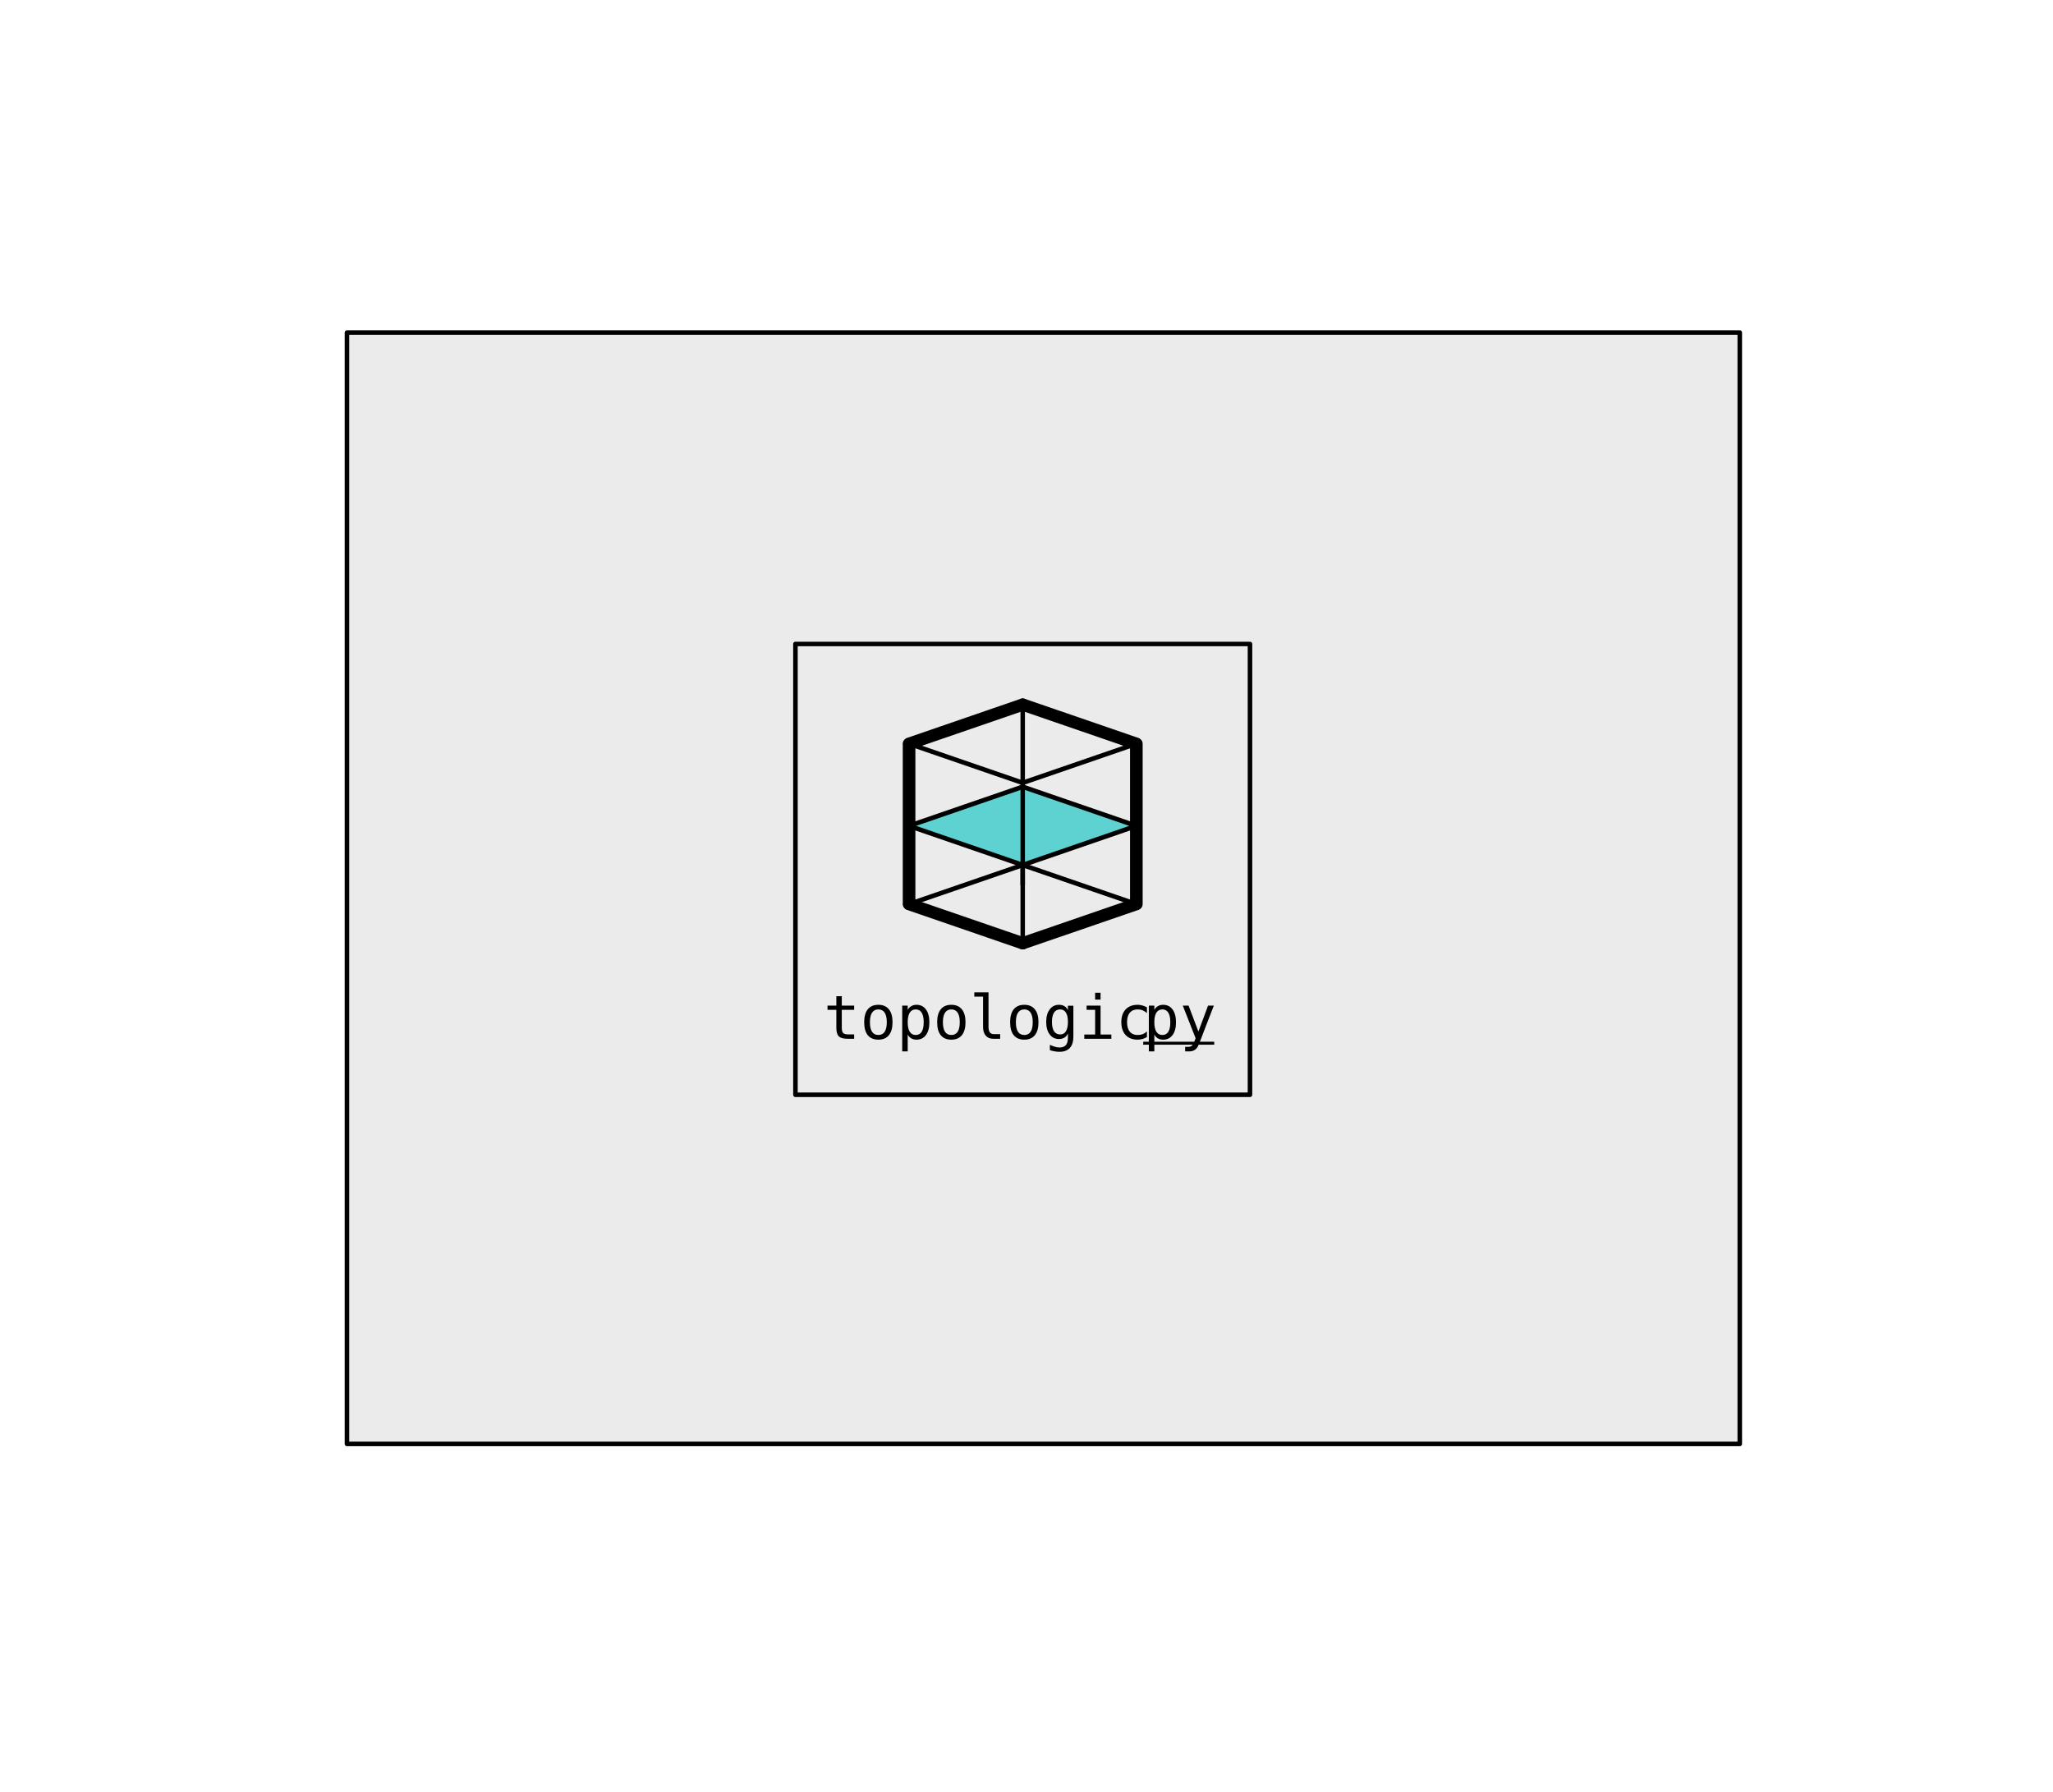
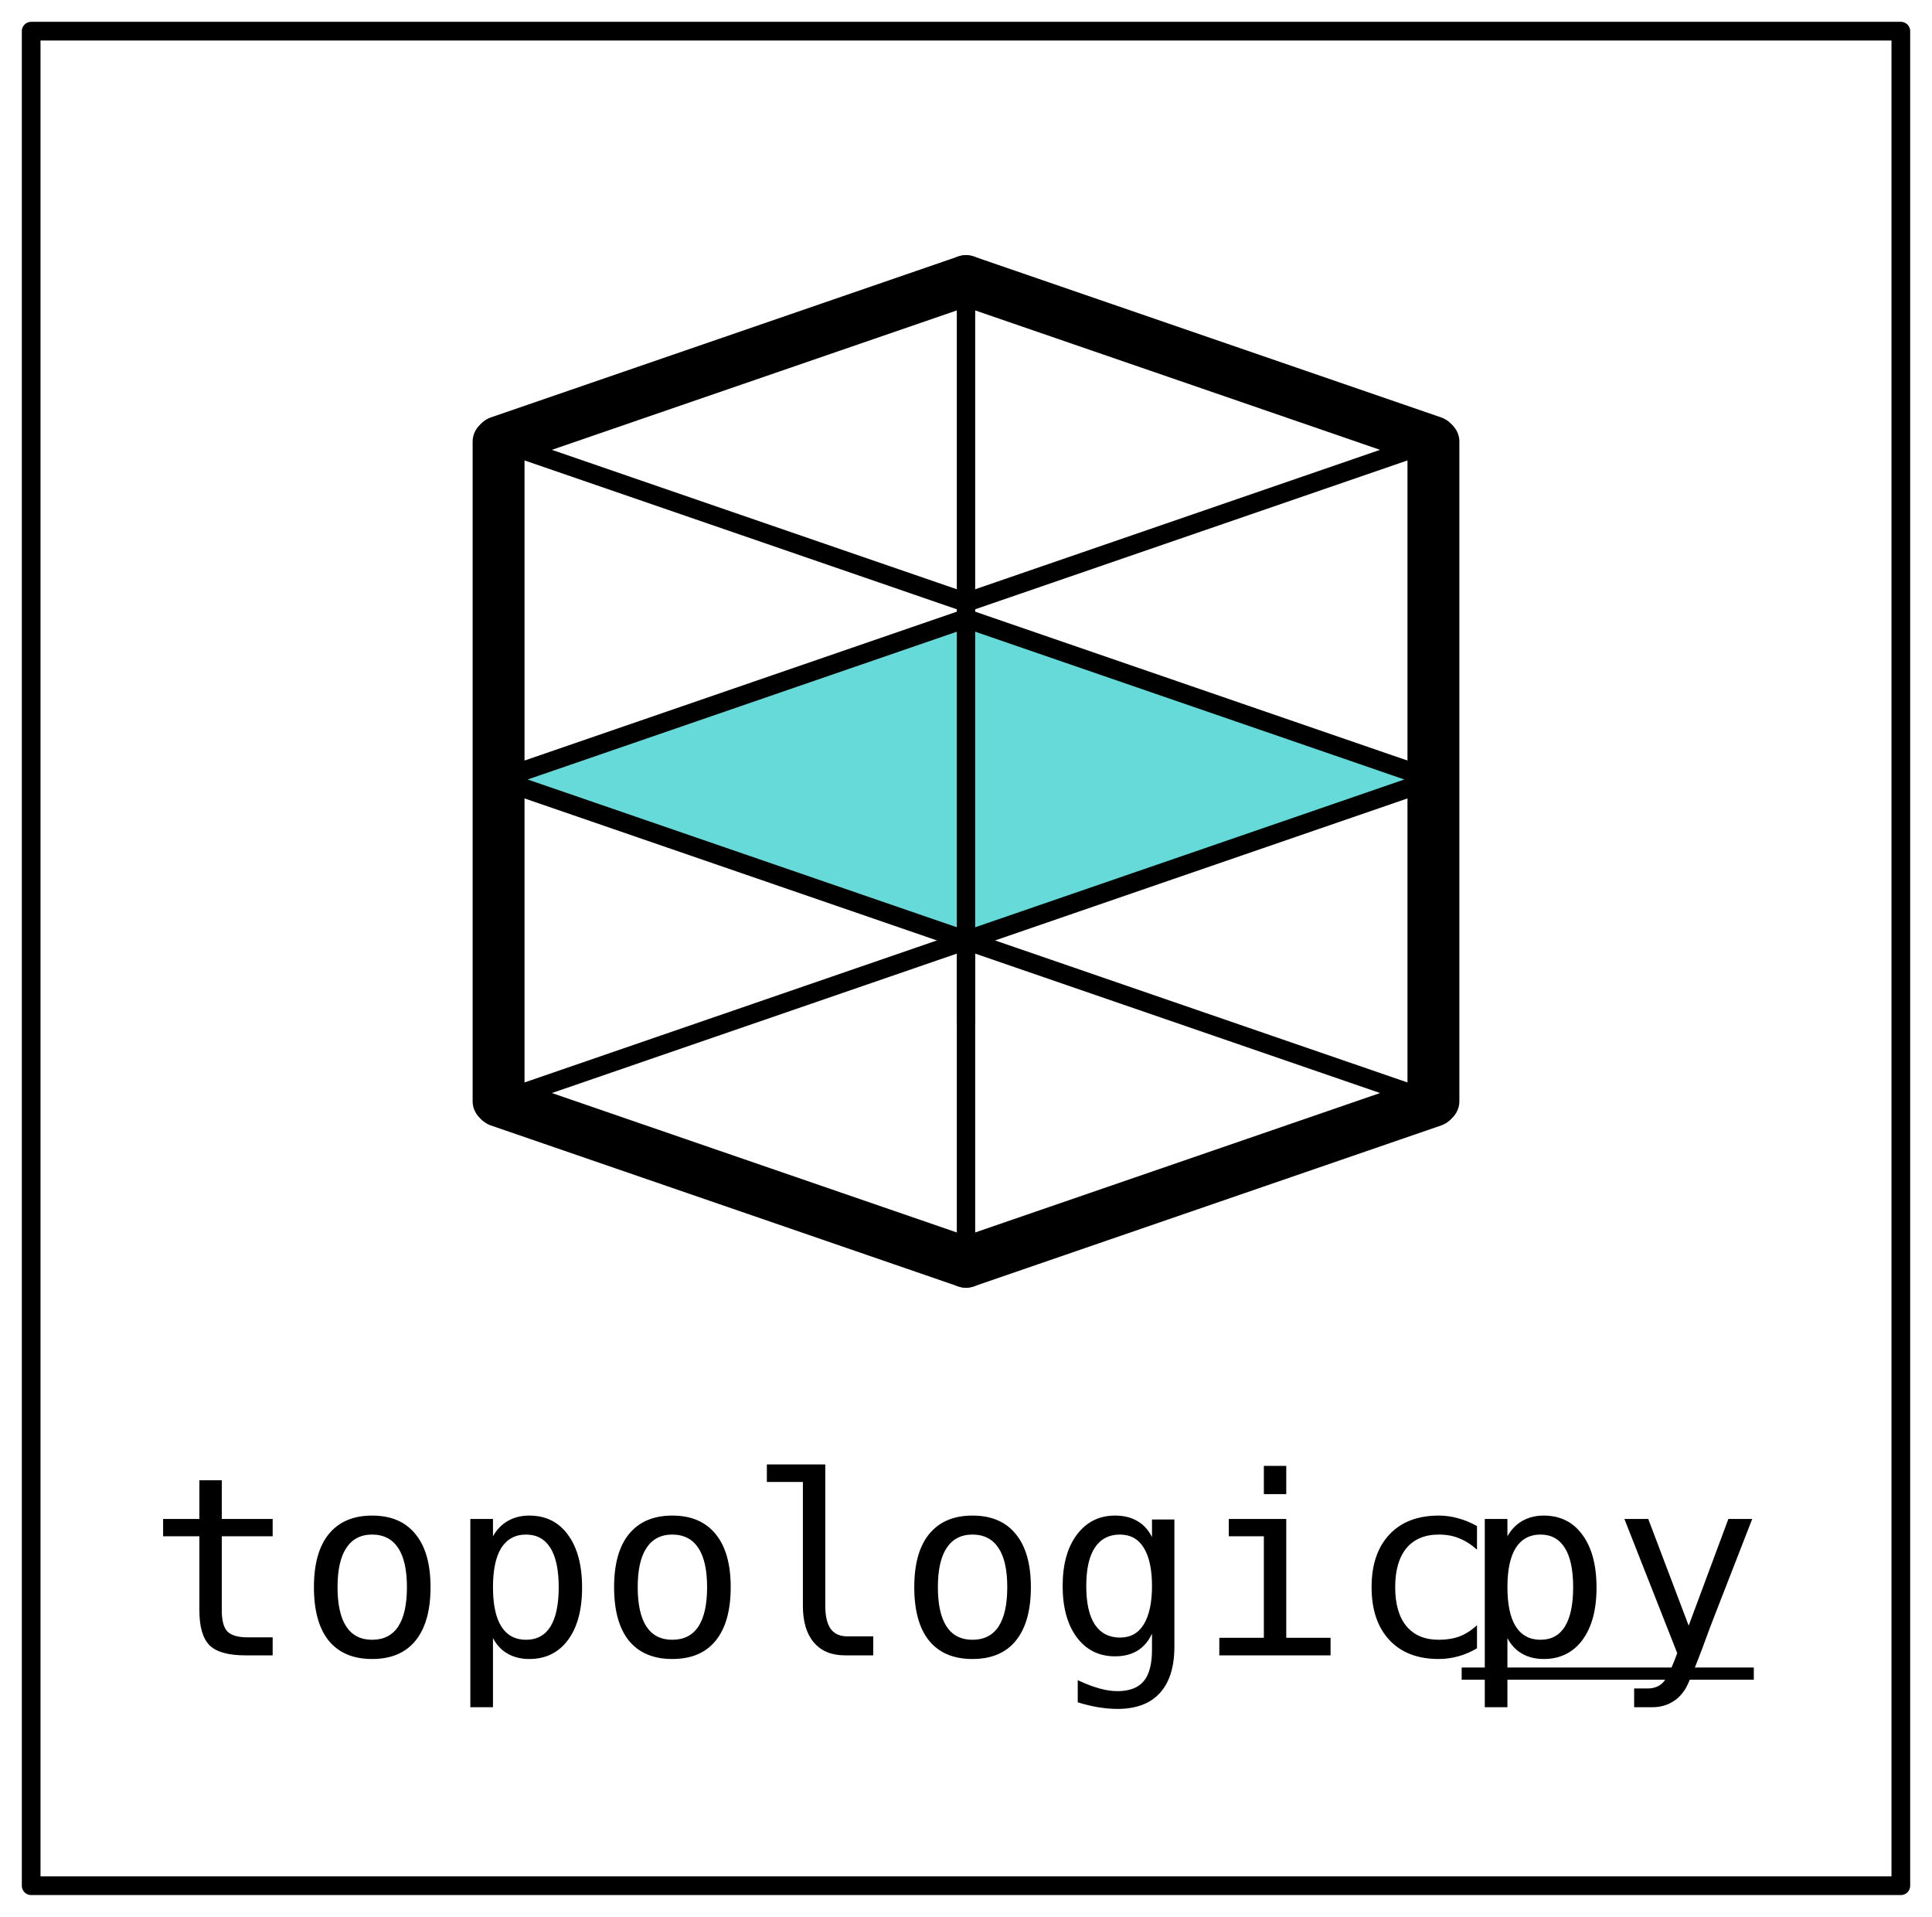
- <svg xmlns="http://www.w3.org/2000/svg" width="100%" height="100%" viewBox="0 0 542 473" version="1.1" xml:space="preserve" style="fill-rule:evenodd;clip-rule:evenodd;stroke-linecap:round;stroke-linejoin:round;stroke-miterlimit:1.5;">
-   <rect x="91.597" y="87.807" width="367.712" height="293.359" style="fill:rgb(235,235,235);stroke:black;stroke-width:1.2px;" />
-   <g>
-     <rect x="210" y="170" width="120" height="119" style="fill:none;stroke:black;stroke-width:1.2px;" />
-     <g transform="matrix(1,0,0,1.03279,0,-10.2295)">
-       <path d="M240,221L270,231L300,221L270,211L240,221Z" style="fill:rgb(0,194,192);fill-opacity:0.6;stroke:black;stroke-width:1.18px;" />
-       <g transform="matrix(1,0,0,0.891304,0,21.7391)">
-         <path d="M300,200L300,246" style="fill:none;stroke:black;stroke-width:3.33px;" />
+ <svg xmlns="http://www.w3.org/2000/svg" width="100%" height="100%" viewBox="0 0 124 123" version="1.1" xml:space="preserve" style="fill-rule:evenodd;clip-rule:evenodd;stroke-linecap:round;stroke-linejoin:round;stroke-miterlimit:1.5;">
+   <g transform="matrix(1,0,0,1,-208,-168)">
+     <g>
+       <rect x="210" y="170" width="120" height="119" style="fill:none;stroke:black;stroke-width:1.2px;" />
+       <g transform="matrix(1,0,0,1.03279,0,-10.2295)">
+         <path d="M240,221L270,231L300,221L270,211L240,221Z" style="fill:rgb(0,194,192);fill-opacity:0.6;stroke:black;stroke-width:1.18px;" />
+         <g transform="matrix(1,0,0,0.891304,0,21.7391)">
+           <path d="M300,200L300,246" style="fill:none;stroke:black;stroke-width:3.33px;" />
+         </g>
+         <path d="M270,190L270,210" style="fill:none;stroke:black;stroke-width:1.18px;" />
+         <path d="M270,210L270,236" style="fill:none;stroke:black;stroke-width:1.18px;" />
+         <g transform="matrix(1,0,0,1,0,-5)">
+           <path d="M270,236L270,256" style="fill:none;stroke:black;stroke-width:1.18px;" />
+         </g>
+         <g transform="matrix(1,0,0,0.891304,0,21.7391)">
+           <path d="M240,200L240,246" style="fill:none;stroke:black;stroke-width:3.33px;" />
+         </g>
+         <path d="M240,200L270,190" style="fill:none;stroke:black;stroke-width:3.15px;" />
+         <path d="M270,190L300,200" style="fill:none;stroke:black;stroke-width:3.15px;" />
+         <g transform="matrix(1,0,0,1,2,8)">
+           <path d="M238,192L268,202" style="fill:none;stroke:black;stroke-width:1.18px;" />
+         </g>
+         <g transform="matrix(1,0,0,1,32,39)">
+           <path d="M238,192L268,202" style="fill:none;stroke:black;stroke-width:1.18px;" />
+         </g>
+         <path d="M270,210L300,200" style="fill:none;stroke:black;stroke-width:1.18px;" />
+         <g transform="matrix(1,0,0,1,-30,31)">
+           <path d="M270,210L300,200" style="fill:none;stroke:black;stroke-width:1.18px;" />
+         </g>
+         <path d="M240,241L270,251" style="fill:none;stroke:black;stroke-width:3.15px;" />
+         <path d="M270,251L300,241" style="fill:none;stroke:black;stroke-width:3.15px;" />
      </g>
-       <path d="M270,190L270,210" style="fill:none;stroke:black;stroke-width:1.18px;" />
-       <path d="M270,210L270,236" style="fill:none;stroke:black;stroke-width:1.18px;" />
-       <g transform="matrix(1,0,0,1,0,-5)">
-         <path d="M270,236L270,256" style="fill:none;stroke:black;stroke-width:1.18px;" />
+       <g transform="matrix(1,0,0,1,-28,4.5)">
+         <text x="245.438px" y="269.719px" style="font-family:'CascadiaMono-Roman', 'Cascadia Mono', monospace;font-size:16px;">topologic</text>
+         <text x="329.813px" y="269.719px" style="font-family:'CascadiaCode-Roman', 'Cascadia Code', monospace;font-size:16px;">py</text>
+         <rect x="329.813" y="270.5" width="18.75" height="0.781" />
      </g>
-       <g transform="matrix(1,0,0,0.891304,0,21.7391)">
-         <path d="M240,200L240,246" style="fill:none;stroke:black;stroke-width:3.33px;" />
-       </g>
-       <path d="M240,200L270,190" style="fill:none;stroke:black;stroke-width:3.15px;" />
-       <path d="M270,190L300,200" style="fill:none;stroke:black;stroke-width:3.15px;" />
-       <g transform="matrix(1,0,0,1,2,8)">
-         <path d="M238,192L268,202" style="fill:none;stroke:black;stroke-width:1.18px;" />
-       </g>
-       <g transform="matrix(1,0,0,1,32,39)">
-         <path d="M238,192L268,202" style="fill:none;stroke:black;stroke-width:1.18px;" />
-       </g>
-       <path d="M270,210L300,200" style="fill:none;stroke:black;stroke-width:1.18px;" />
-       <g transform="matrix(1,0,0,1,-30,31)">
-         <path d="M270,210L300,200" style="fill:none;stroke:black;stroke-width:1.18px;" />
-       </g>
-       <path d="M240,241L270,251" style="fill:none;stroke:black;stroke-width:3.15px;" />
-       <path d="M270,251L300,241" style="fill:none;stroke:black;stroke-width:3.15px;" />
+       <rect x="208" y="168" width="124" height="123" style="fill:none;" />
    </g>
-     <g transform="matrix(1,0,0,1,-28,4.5)">
-       <text x="245.438px" y="269.719px" style="font-family:'CascadiaMono-Roman', 'Cascadia Mono', monospace;font-size:16px;">topologic</text>
-       <text x="329.813px" y="269.719px" style="font-family:'CascadiaCode-Roman', 'Cascadia Code', monospace;font-size:16px;">py</text>
-       <rect x="329.813" y="270.5" width="18.75" height="0.781" />
-     </g>
-     <rect x="208" y="168" width="124" height="123" style="fill:none;" />
  </g>
</svg>
